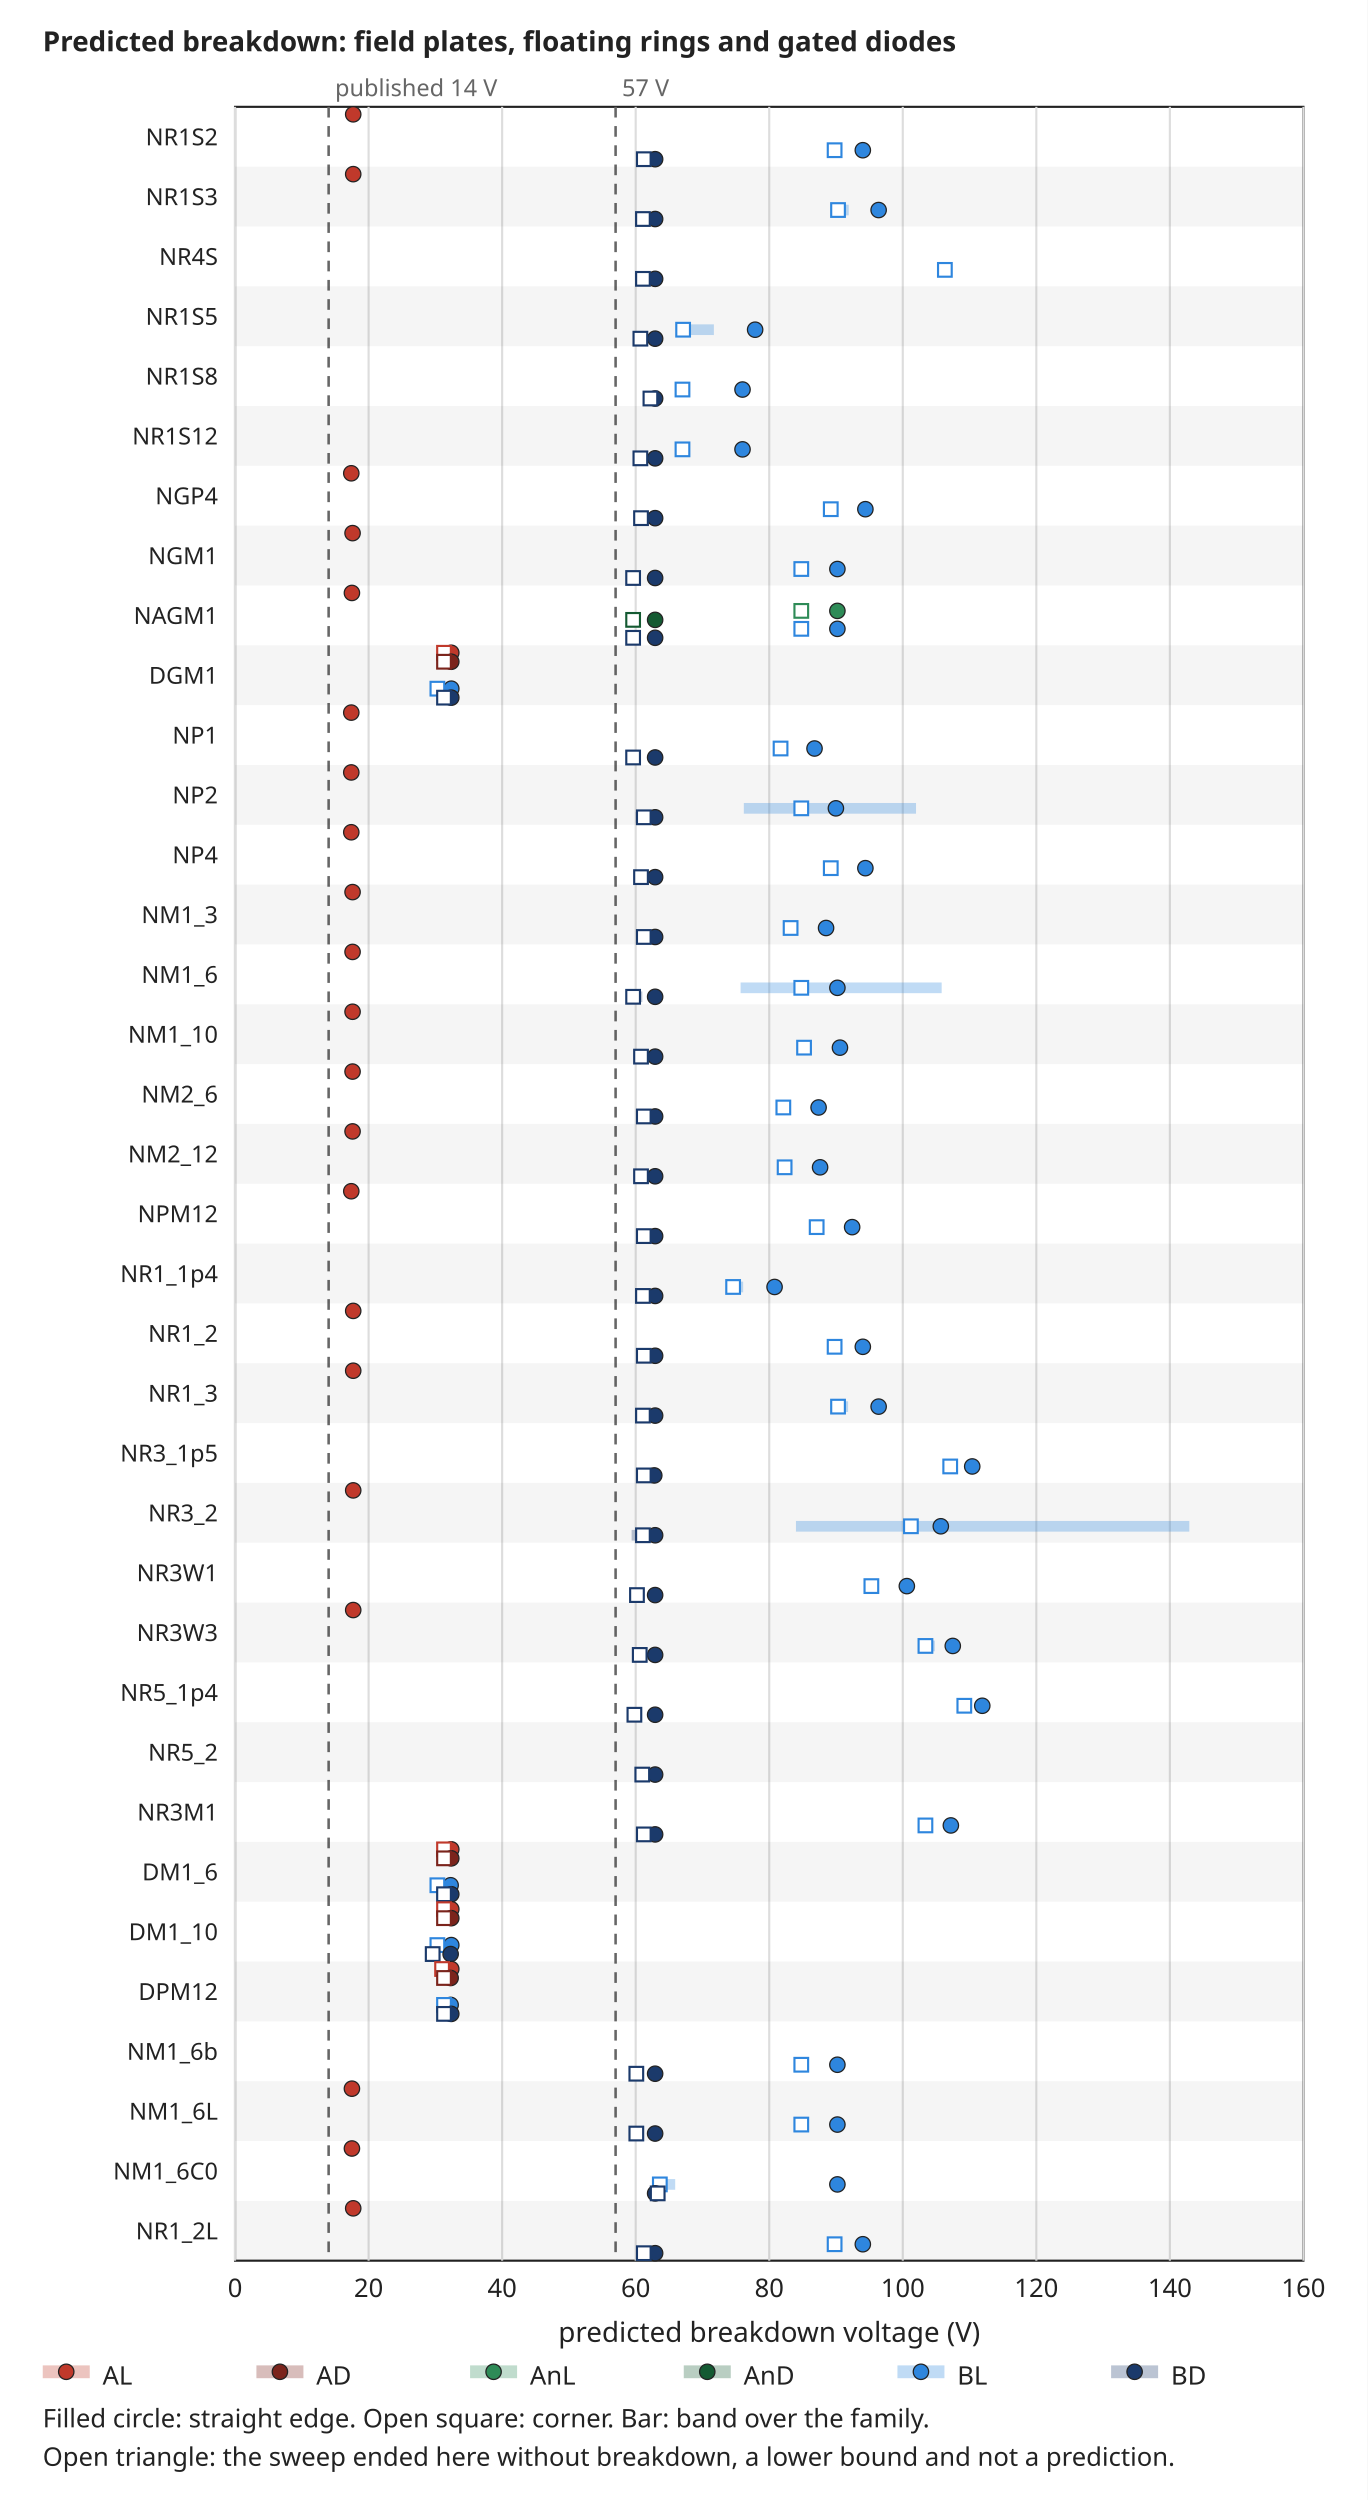
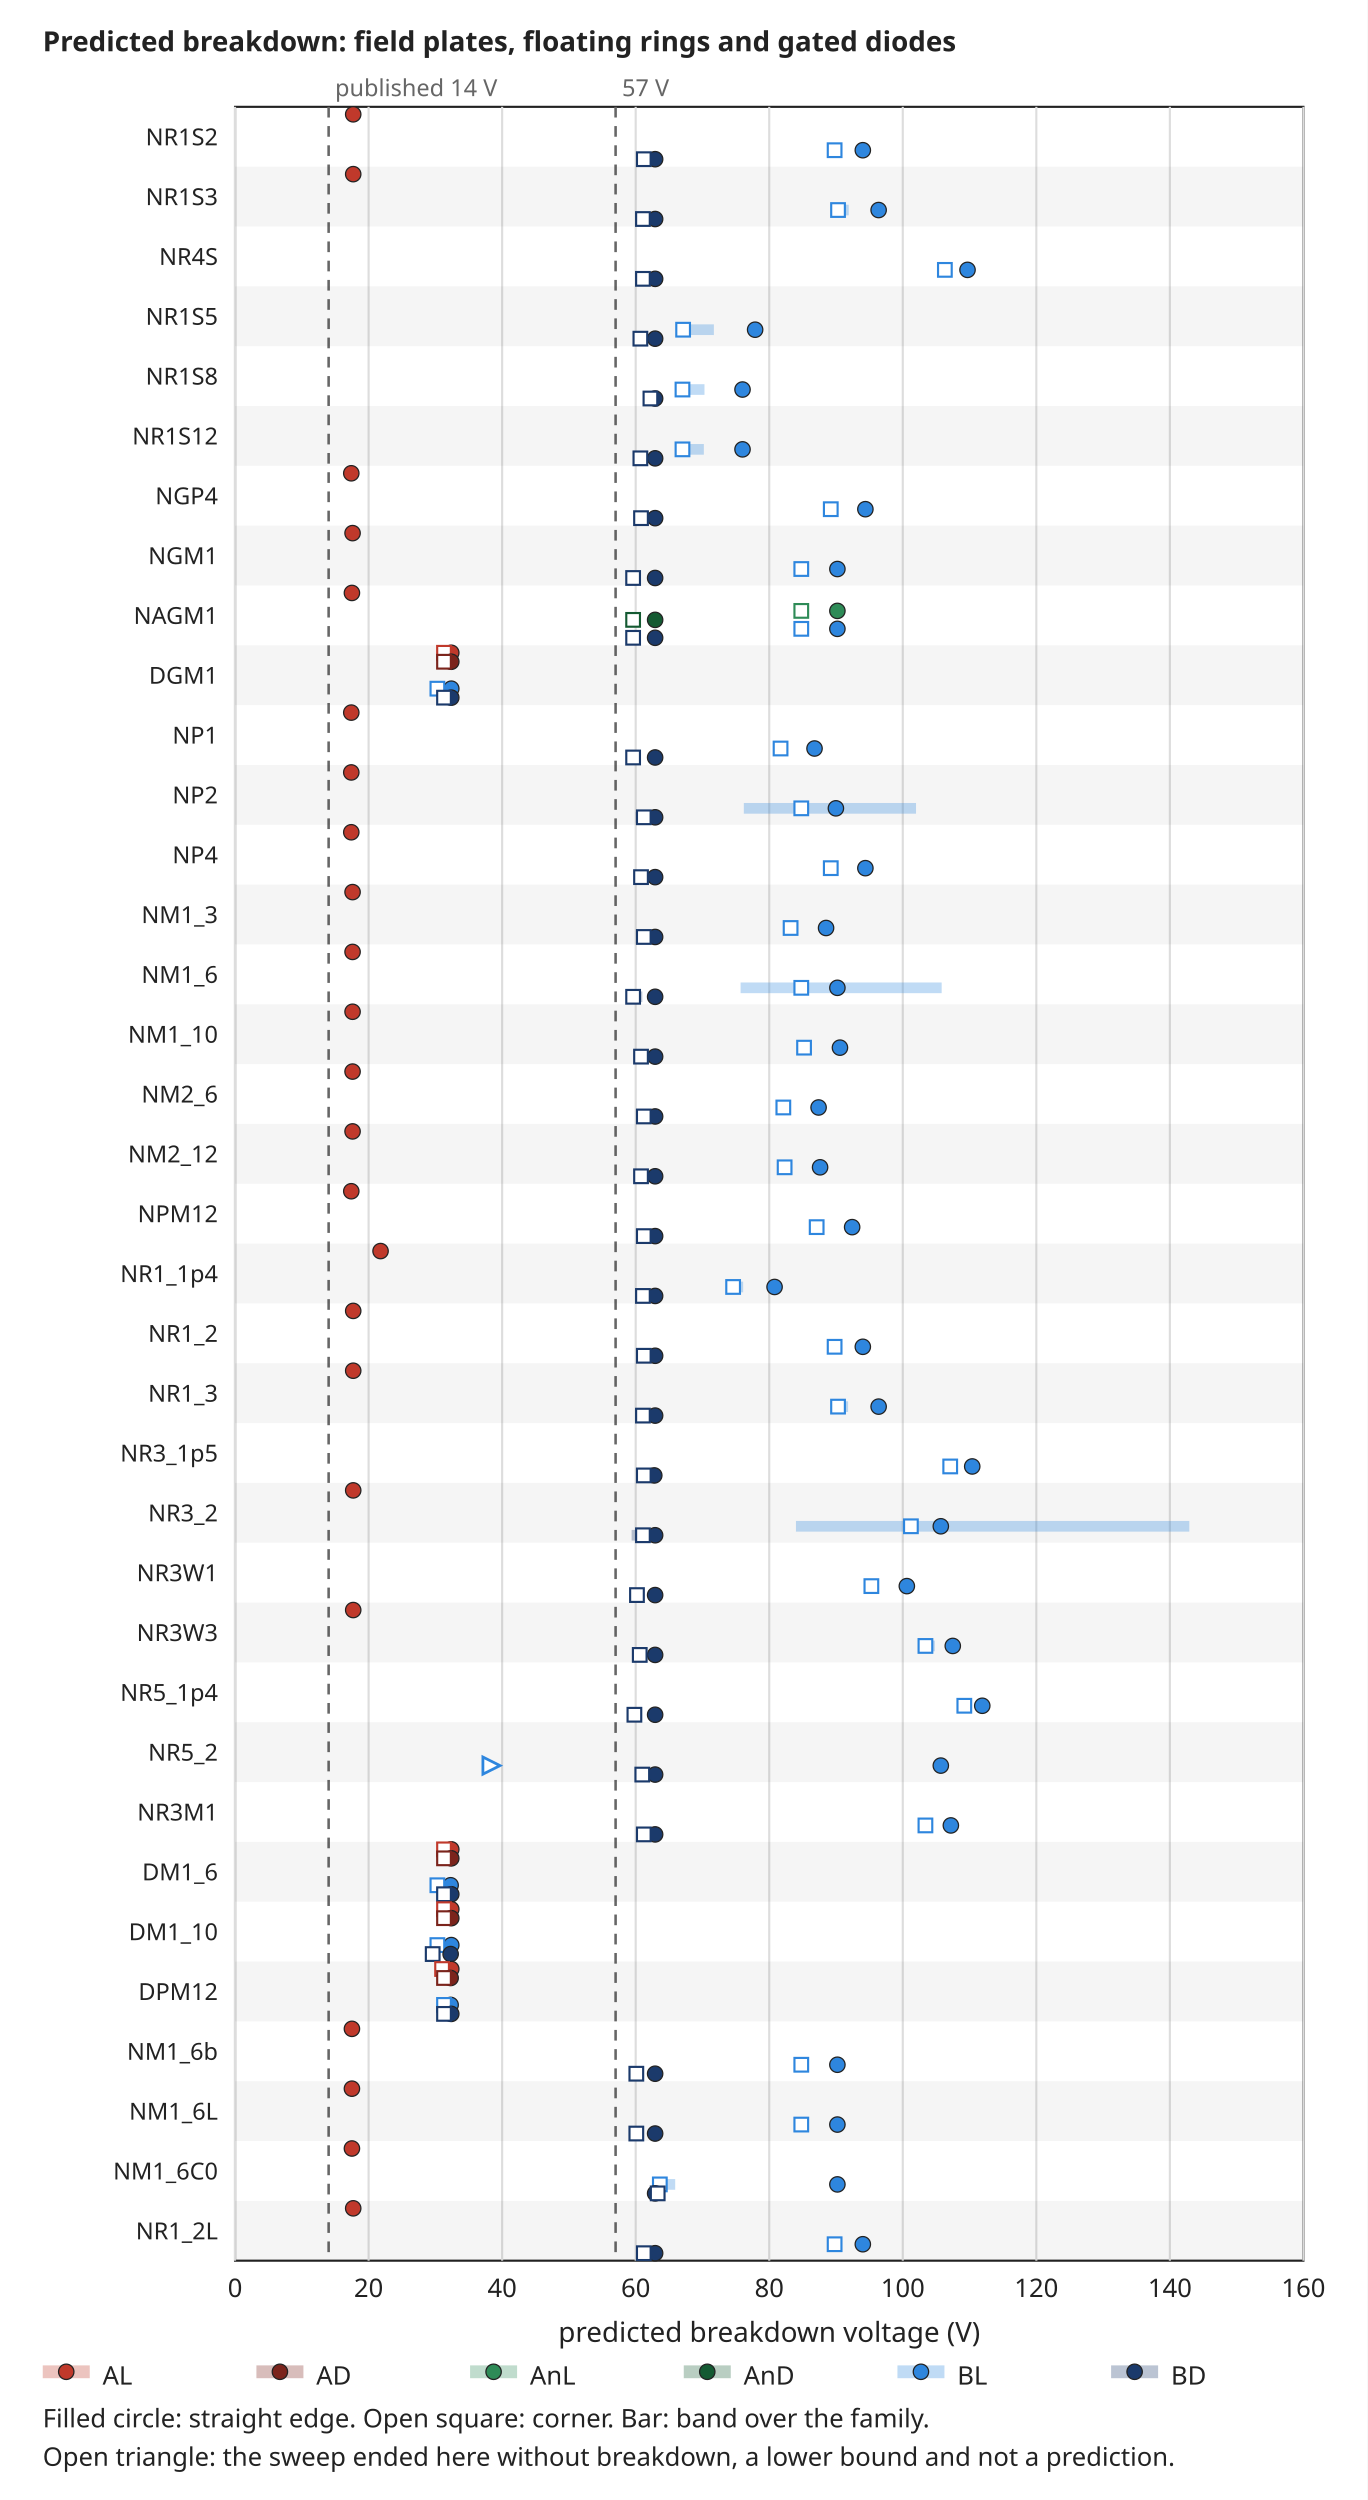
<svg xmlns="http://www.w3.org/2000/svg" width="640" height="1170" viewBox="0 0 640 1170" font-family="sans-serif" font-size="13">
  <rect width="640" height="1170" fill="white" />
  <text x="20" y="24" text-anchor="start" font-size="13" font-weight="bold" fill="#222222">Predicted breakdown: field plates, floating rings and gated diodes</text>
  <rect x="110" y="50" width="500" height="1008" rx="0" fill="none" stroke="#222222" />
  <line x1="110.0" y1="50" x2="110.0" y2="1058" stroke="#dddddd" stroke-width="1" />
  <text x="110.0" y="1075" text-anchor="middle" font-size="12" font-weight="normal" fill="#222222">0</text>
  <line x1="172.5" y1="50" x2="172.5" y2="1058" stroke="#dddddd" stroke-width="1" />
  <text x="172.5" y="1075" text-anchor="middle" font-size="12" font-weight="normal" fill="#222222">20</text>
  <line x1="235.0" y1="50" x2="235.0" y2="1058" stroke="#dddddd" stroke-width="1" />
  <text x="235.0" y="1075" text-anchor="middle" font-size="12" font-weight="normal" fill="#222222">40</text>
  <line x1="297.5" y1="50" x2="297.5" y2="1058" stroke="#dddddd" stroke-width="1" />
  <text x="297.5" y="1075" text-anchor="middle" font-size="12" font-weight="normal" fill="#222222">60</text>
  <line x1="360.0" y1="50" x2="360.0" y2="1058" stroke="#dddddd" stroke-width="1" />
  <text x="360.0" y="1075" text-anchor="middle" font-size="12" font-weight="normal" fill="#222222">80</text>
  <line x1="422.5" y1="50" x2="422.5" y2="1058" stroke="#dddddd" stroke-width="1" />
  <text x="422.5" y="1075" text-anchor="middle" font-size="12" font-weight="normal" fill="#222222">100</text>
  <line x1="485.0" y1="50" x2="485.0" y2="1058" stroke="#dddddd" stroke-width="1" />
  <text x="485.0" y="1075" text-anchor="middle" font-size="12" font-weight="normal" fill="#222222">120</text>
  <line x1="547.5" y1="50" x2="547.5" y2="1058" stroke="#dddddd" stroke-width="1" />
  <text x="547.5" y="1075" text-anchor="middle" font-size="12" font-weight="normal" fill="#222222">140</text>
  <line x1="610.0" y1="50" x2="610.0" y2="1058" stroke="#dddddd" stroke-width="1" />
  <text x="610.0" y="1075" text-anchor="middle" font-size="12" font-weight="normal" fill="#222222">160</text>
  <text x="360.0" y="1096" text-anchor="middle" font-size="13" font-weight="normal" fill="#222222">predicted breakdown voltage (V)</text>
  <text x="60" y="554.0" text-anchor="middle" font-size="13" font-weight="normal" fill="#222222" transform="rotate(-90 60 554.0)" />
  <line x1="153.8" y1="50" x2="153.8" y2="1058" stroke="#666666" stroke-width="1.2" stroke-dasharray="5 4" />
  <text x="156.8" y="45" text-anchor="start" font-size="11" font-weight="normal" fill="#666666">published 14 V</text>
  <line x1="288.1" y1="50" x2="288.1" y2="1058" stroke="#666666" stroke-width="1.2" stroke-dasharray="5 4" />
  <text x="291.1" y="45" text-anchor="start" font-size="11" font-weight="normal" fill="#666666">57 V</text>
  <text x="102" y="68.0" text-anchor="end" font-size="11" font-weight="normal" fill="#222222">NR1S2</text>
  <rect x="165.3" y="51.0" width="1" height="5" rx="0" fill="#c0392b" stroke="none" fill-opacity="0.3" />
  <circle cx="165.3" cy="53.5" r="3.6" fill="#c0392b" stroke="#222222" stroke-width="0.6" />
  <rect x="390.0" y="67.8" width="1" height="5" rx="0" fill="#2e86de" stroke="none" fill-opacity="0.3" />
  <circle cx="403.8" cy="70.3" r="3.6" fill="#2e86de" stroke="#222222" stroke-width="0.6" />
  <rect x="387.4" y="67.1" width="6.4" height="6.4" rx="0" fill="white" stroke="#2e86de" />
  <rect x="301.2" y="72.0" width="1" height="5" rx="0" fill="#1b3a6b" stroke="none" fill-opacity="0.3" />
  <circle cx="306.6" cy="74.5" r="3.6" fill="#1b3a6b" stroke="#222222" stroke-width="0.6" />
  <rect x="298.1" y="71.3" width="6.4" height="6.4" rx="0" fill="white" stroke="#1b3a6b" />
  <rect x="110" y="78.0" width="500" height="28" rx="0" fill="#000000" stroke="none" fill-opacity="0.04" />
  <text x="102" y="96.0" text-anchor="end" font-size="11" font-weight="normal" fill="#222222">NR1S3</text>
  <rect x="165.3" y="79.0" width="1" height="5" rx="0" fill="#c0392b" stroke="none" fill-opacity="0.3" />
  <circle cx="165.3" cy="81.5" r="3.6" fill="#c0392b" stroke="#222222" stroke-width="0.6" />
  <rect x="392.2" y="95.8" width="5.0" height="5" rx="0" fill="#2e86de" stroke="none" fill-opacity="0.3" />
  <circle cx="411.2" cy="98.3" r="3.6" fill="#2e86de" stroke="#222222" stroke-width="0.6" />
  <rect x="389.0" y="95.1" width="6.4" height="6.4" rx="0" fill="white" stroke="#2e86de" />
  <rect x="300.9" y="100.0" width="1" height="5" rx="0" fill="#1b3a6b" stroke="none" fill-opacity="0.3" />
  <circle cx="306.6" cy="102.5" r="3.6" fill="#1b3a6b" stroke="#222222" stroke-width="0.6" />
  <rect x="297.7" y="99.3" width="6.4" height="6.4" rx="0" fill="white" stroke="#1b3a6b" />
  <text x="102" y="124.0" text-anchor="end" font-size="11" font-weight="normal" fill="#222222">NR4S</text>
+   <rect x="442.2" y="123.8" width="1" height="5" rx="0" fill="#2e86de" stroke="none" fill-opacity="0.3" />
+   <circle cx="452.8" cy="126.3" r="3.6" fill="#2e86de" stroke="#222222" stroke-width="0.6" />
  <rect x="439.0" y="123.1" width="6.4" height="6.4" rx="0" fill="white" stroke="#2e86de" />
  <rect x="300.9" y="128.0" width="1" height="5" rx="0" fill="#1b3a6b" stroke="none" fill-opacity="0.3" />
  <circle cx="306.6" cy="130.5" r="3.6" fill="#1b3a6b" stroke="#222222" stroke-width="0.6" />
  <rect x="297.7" y="127.3" width="6.4" height="6.4" rx="0" fill="white" stroke="#1b3a6b" />
  <rect x="110" y="134.0" width="500" height="28" rx="0" fill="#000000" stroke="none" fill-opacity="0.04" />
  <text x="102" y="152.0" text-anchor="end" font-size="11" font-weight="normal" fill="#222222">NR1S5</text>
  <rect x="319.7" y="151.8" width="14.4" height="5" rx="0" fill="#2e86de" stroke="none" fill-opacity="0.3" />
  <circle cx="353.4" cy="154.3" r="3.6" fill="#2e86de" stroke="#222222" stroke-width="0.6" />
  <rect x="316.5" y="151.1" width="6.4" height="6.4" rx="0" fill="white" stroke="#2e86de" />
  <rect x="299.7" y="156.0" width="1" height="5" rx="0" fill="#1b3a6b" stroke="none" fill-opacity="0.3" />
  <circle cx="306.6" cy="158.5" r="3.6" fill="#1b3a6b" stroke="#222222" stroke-width="0.6" />
  <rect x="296.5" y="155.3" width="6.4" height="6.4" rx="0" fill="white" stroke="#1b3a6b" />
  <text x="102" y="180.0" text-anchor="end" font-size="11" font-weight="normal" fill="#222222">NR1S8</text>
-   <rect x="319.4" y="179.8" width="1" height="5" rx="0" fill="#2e86de" stroke="none" fill-opacity="0.3" />
+   <rect x="319.4" y="179.8" width="10.3" height="5" rx="0" fill="#2e86de" stroke="none" fill-opacity="0.3" />
  <circle cx="347.5" cy="182.3" r="3.6" fill="#2e86de" stroke="#222222" stroke-width="0.6" />
  <rect x="316.2" y="179.1" width="6.4" height="6.4" rx="0" fill="white" stroke="#2e86de" />
  <rect x="304.4" y="184.0" width="1" height="5" rx="0" fill="#1b3a6b" stroke="none" fill-opacity="0.3" />
  <circle cx="306.6" cy="186.5" r="3.6" fill="#1b3a6b" stroke="#222222" stroke-width="0.6" />
  <rect x="301.2" y="183.3" width="6.4" height="6.4" rx="0" fill="white" stroke="#1b3a6b" />
  <rect x="110" y="190.0" width="500" height="28" rx="0" fill="#000000" stroke="none" fill-opacity="0.04" />
  <text x="102" y="208.0" text-anchor="end" font-size="11" font-weight="normal" fill="#222222">NR1S12</text>
-   <rect x="319.4" y="207.8" width="1" height="5" rx="0" fill="#2e86de" stroke="none" fill-opacity="0.3" />
+   <rect x="319.4" y="207.8" width="10.0" height="5" rx="0" fill="#2e86de" stroke="none" fill-opacity="0.3" />
  <circle cx="347.5" cy="210.3" r="3.6" fill="#2e86de" stroke="#222222" stroke-width="0.6" />
  <rect x="316.2" y="207.1" width="6.4" height="6.4" rx="0" fill="white" stroke="#2e86de" />
  <rect x="299.7" y="212.0" width="1" height="5" rx="0" fill="#1b3a6b" stroke="none" fill-opacity="0.3" />
  <circle cx="306.6" cy="214.5" r="3.6" fill="#1b3a6b" stroke="#222222" stroke-width="0.6" />
  <rect x="296.5" y="211.3" width="6.4" height="6.4" rx="0" fill="white" stroke="#1b3a6b" />
  <text x="102" y="236.0" text-anchor="end" font-size="11" font-weight="normal" fill="#222222">NGP4</text>
  <rect x="164.4" y="219.0" width="1" height="5" rx="0" fill="#c0392b" stroke="none" fill-opacity="0.3" />
  <circle cx="164.4" cy="221.5" r="3.6" fill="#c0392b" stroke="#222222" stroke-width="0.6" />
  <rect x="388.8" y="235.8" width="1" height="5" rx="0" fill="#2e86de" stroke="none" fill-opacity="0.3" />
  <circle cx="405.0" cy="238.3" r="3.6" fill="#2e86de" stroke="#222222" stroke-width="0.6" />
  <rect x="385.6" y="235.1" width="6.4" height="6.4" rx="0" fill="white" stroke="#2e86de" />
  <rect x="300.0" y="240.0" width="1" height="5" rx="0" fill="#1b3a6b" stroke="none" fill-opacity="0.3" />
  <circle cx="306.6" cy="242.5" r="3.6" fill="#1b3a6b" stroke="#222222" stroke-width="0.6" />
  <rect x="296.8" y="239.3" width="6.4" height="6.4" rx="0" fill="white" stroke="#1b3a6b" />
  <rect x="110" y="246.0" width="500" height="28" rx="0" fill="#000000" stroke="none" fill-opacity="0.04" />
  <text x="102" y="264.0" text-anchor="end" font-size="11" font-weight="normal" fill="#222222">NGM1</text>
  <rect x="165.0" y="247.0" width="1" height="5" rx="0" fill="#c0392b" stroke="none" fill-opacity="0.3" />
  <circle cx="165.0" cy="249.5" r="3.6" fill="#c0392b" stroke="#222222" stroke-width="0.6" />
  <rect x="375.0" y="263.8" width="1.9" height="5" rx="0" fill="#2e86de" stroke="none" fill-opacity="0.3" />
  <circle cx="391.9" cy="266.3" r="3.6" fill="#2e86de" stroke="#222222" stroke-width="0.6" />
  <rect x="371.8" y="263.1" width="6.4" height="6.4" rx="0" fill="white" stroke="#2e86de" />
  <rect x="296.2" y="268.0" width="1" height="5" rx="0" fill="#1b3a6b" stroke="none" fill-opacity="0.3" />
  <circle cx="306.6" cy="270.5" r="3.6" fill="#1b3a6b" stroke="#222222" stroke-width="0.6" />
  <rect x="293.1" y="267.3" width="6.4" height="6.4" rx="0" fill="white" stroke="#1b3a6b" />
  <text x="102" y="292.0" text-anchor="end" font-size="11" font-weight="normal" fill="#222222">NAGM1</text>
  <rect x="164.7" y="275.0" width="1" height="5" rx="0" fill="#c0392b" stroke="none" fill-opacity="0.3" />
  <circle cx="164.7" cy="277.5" r="3.6" fill="#c0392b" stroke="#222222" stroke-width="0.6" />
  <rect x="375.0" y="283.4" width="1" height="5" rx="0" fill="#2e8b57" stroke="none" fill-opacity="0.3" />
  <circle cx="391.9" cy="285.9" r="3.6" fill="#2e8b57" stroke="#222222" stroke-width="0.6" />
  <rect x="371.8" y="282.7" width="6.4" height="6.4" rx="0" fill="white" stroke="#2e8b57" />
  <rect x="296.2" y="287.6" width="1" height="5" rx="0" fill="#145a32" stroke="none" fill-opacity="0.3" />
  <circle cx="306.6" cy="290.1" r="3.6" fill="#145a32" stroke="#222222" stroke-width="0.6" />
  <rect x="293.1" y="286.9" width="6.4" height="6.4" rx="0" fill="white" stroke="#145a32" />
  <rect x="375.0" y="291.8" width="1.9" height="5" rx="0" fill="#2e86de" stroke="none" fill-opacity="0.3" />
  <circle cx="391.9" cy="294.3" r="3.6" fill="#2e86de" stroke="#222222" stroke-width="0.6" />
  <rect x="371.8" y="291.1" width="6.4" height="6.4" rx="0" fill="white" stroke="#2e86de" />
  <rect x="296.2" y="296.0" width="1" height="5" rx="0" fill="#1b3a6b" stroke="none" fill-opacity="0.3" />
  <circle cx="306.6" cy="298.5" r="3.6" fill="#1b3a6b" stroke="#222222" stroke-width="0.6" />
  <rect x="293.1" y="295.3" width="6.4" height="6.4" rx="0" fill="white" stroke="#1b3a6b" />
  <rect x="110" y="302.0" width="500" height="28" rx="0" fill="#000000" stroke="none" fill-opacity="0.04" />
  <text x="102" y="320.0" text-anchor="end" font-size="11" font-weight="normal" fill="#222222">DGM1</text>
  <rect x="207.8" y="303.0" width="1" height="5" rx="0" fill="#c0392b" stroke="none" fill-opacity="0.3" />
  <circle cx="211.2" cy="305.5" r="3.6" fill="#c0392b" stroke="#222222" stroke-width="0.6" />
  <rect x="204.6" y="302.3" width="6.4" height="6.4" rx="0" fill="white" stroke="#c0392b" />
  <rect x="207.8" y="307.2" width="1" height="5" rx="0" fill="#7b241c" stroke="none" fill-opacity="0.3" />
  <circle cx="211.2" cy="309.7" r="3.6" fill="#7b241c" stroke="#222222" stroke-width="0.6" />
  <rect x="204.6" y="306.5" width="6.4" height="6.4" rx="0" fill="white" stroke="#7b241c" />
  <rect x="204.7" y="319.8" width="3.1" height="5" rx="0" fill="#2e86de" stroke="none" fill-opacity="0.3" />
  <circle cx="211.2" cy="322.3" r="3.6" fill="#2e86de" stroke="#222222" stroke-width="0.6" />
  <rect x="201.5" y="319.1" width="6.4" height="6.4" rx="0" fill="white" stroke="#2e86de" />
  <rect x="207.8" y="324.0" width="1" height="5" rx="0" fill="#1b3a6b" stroke="none" fill-opacity="0.3" />
  <circle cx="211.2" cy="326.5" r="3.6" fill="#1b3a6b" stroke="#222222" stroke-width="0.6" />
  <rect x="204.6" y="323.3" width="6.4" height="6.4" rx="0" fill="white" stroke="#1b3a6b" />
  <text x="102" y="348.0" text-anchor="end" font-size="11" font-weight="normal" fill="#222222">NP1</text>
  <rect x="164.4" y="331.0" width="1" height="5" rx="0" fill="#c0392b" stroke="none" fill-opacity="0.3" />
  <circle cx="164.4" cy="333.5" r="3.6" fill="#c0392b" stroke="#222222" stroke-width="0.6" />
  <rect x="365.3" y="347.8" width="1.2" height="5" rx="0" fill="#2e86de" stroke="none" fill-opacity="0.3" />
  <circle cx="381.2" cy="350.3" r="3.6" fill="#2e86de" stroke="#222222" stroke-width="0.6" />
  <rect x="362.1" y="347.1" width="6.4" height="6.4" rx="0" fill="white" stroke="#2e86de" />
  <rect x="296.2" y="352.0" width="1" height="5" rx="0" fill="#1b3a6b" stroke="none" fill-opacity="0.3" />
  <circle cx="306.6" cy="354.5" r="3.6" fill="#1b3a6b" stroke="#222222" stroke-width="0.6" />
  <rect x="293.1" y="351.3" width="6.4" height="6.4" rx="0" fill="white" stroke="#1b3a6b" />
  <rect x="110" y="358.0" width="500" height="28" rx="0" fill="#000000" stroke="none" fill-opacity="0.04" />
  <text x="102" y="376.0" text-anchor="end" font-size="11" font-weight="normal" fill="#222222">NP2</text>
  <rect x="164.4" y="359.0" width="1" height="5" rx="0" fill="#c0392b" stroke="none" fill-opacity="0.3" />
  <circle cx="164.4" cy="361.5" r="3.6" fill="#c0392b" stroke="#222222" stroke-width="0.6" />
  <rect x="348.1" y="375.8" width="80.6" height="5" rx="0" fill="#2e86de" stroke="none" fill-opacity="0.3" />
  <circle cx="391.2" cy="378.3" r="3.6" fill="#2e86de" stroke="#222222" stroke-width="0.6" />
  <rect x="371.8" y="375.1" width="6.4" height="6.4" rx="0" fill="white" stroke="#2e86de" />
  <rect x="297.5" y="380.0" width="3.8" height="5" rx="0" fill="#1b3a6b" stroke="none" fill-opacity="0.3" />
  <circle cx="306.6" cy="382.5" r="3.6" fill="#1b3a6b" stroke="#222222" stroke-width="0.6" />
  <rect x="298.1" y="379.3" width="6.4" height="6.4" rx="0" fill="white" stroke="#1b3a6b" />
  <text x="102" y="404.0" text-anchor="end" font-size="11" font-weight="normal" fill="#222222">NP4</text>
  <rect x="164.4" y="387.0" width="1" height="5" rx="0" fill="#c0392b" stroke="none" fill-opacity="0.3" />
  <circle cx="164.4" cy="389.5" r="3.6" fill="#c0392b" stroke="#222222" stroke-width="0.6" />
  <rect x="388.8" y="403.8" width="1" height="5" rx="0" fill="#2e86de" stroke="none" fill-opacity="0.3" />
  <circle cx="405.0" cy="406.3" r="3.6" fill="#2e86de" stroke="#222222" stroke-width="0.6" />
  <rect x="385.6" y="403.1" width="6.4" height="6.4" rx="0" fill="white" stroke="#2e86de" />
  <rect x="300.0" y="408.0" width="1" height="5" rx="0" fill="#1b3a6b" stroke="none" fill-opacity="0.3" />
  <circle cx="306.6" cy="410.5" r="3.6" fill="#1b3a6b" stroke="#222222" stroke-width="0.6" />
  <rect x="296.8" y="407.3" width="6.4" height="6.4" rx="0" fill="white" stroke="#1b3a6b" />
  <rect x="110" y="414.0" width="500" height="28" rx="0" fill="#000000" stroke="none" fill-opacity="0.04" />
  <text x="102" y="432.0" text-anchor="end" font-size="11" font-weight="normal" fill="#222222">NM1_3</text>
  <rect x="165.0" y="415.0" width="1" height="5" rx="0" fill="#c0392b" stroke="none" fill-opacity="0.3" />
  <circle cx="165.0" cy="417.5" r="3.6" fill="#c0392b" stroke="#222222" stroke-width="0.6" />
  <rect x="370.0" y="431.8" width="1.6" height="5" rx="0" fill="#2e86de" stroke="none" fill-opacity="0.3" />
  <circle cx="386.6" cy="434.3" r="3.6" fill="#2e86de" stroke="#222222" stroke-width="0.6" />
  <rect x="366.8" y="431.1" width="6.4" height="6.4" rx="0" fill="white" stroke="#2e86de" />
  <rect x="301.2" y="436.0" width="1" height="5" rx="0" fill="#1b3a6b" stroke="none" fill-opacity="0.3" />
  <circle cx="306.6" cy="438.5" r="3.6" fill="#1b3a6b" stroke="#222222" stroke-width="0.6" />
  <rect x="298.1" y="435.3" width="6.4" height="6.4" rx="0" fill="white" stroke="#1b3a6b" />
  <text x="102" y="460.0" text-anchor="end" font-size="11" font-weight="normal" fill="#222222">NM1_6</text>
  <rect x="165.0" y="443.0" width="1" height="5" rx="0" fill="#c0392b" stroke="none" fill-opacity="0.3" />
  <circle cx="165.0" cy="445.5" r="3.6" fill="#c0392b" stroke="#222222" stroke-width="0.6" />
  <rect x="346.6" y="459.8" width="94.1" height="5" rx="0" fill="#2e86de" stroke="none" fill-opacity="0.3" />
  <circle cx="391.9" cy="462.3" r="3.6" fill="#2e86de" stroke="#222222" stroke-width="0.6" />
  <rect x="371.8" y="459.1" width="6.4" height="6.4" rx="0" fill="white" stroke="#2e86de" />
  <rect x="295.9" y="464.0" width="4.7" height="5" rx="0" fill="#1b3a6b" stroke="none" fill-opacity="0.3" />
  <circle cx="306.6" cy="466.5" r="3.6" fill="#1b3a6b" stroke="#222222" stroke-width="0.6" />
  <rect x="293.1" y="463.3" width="6.4" height="6.4" rx="0" fill="white" stroke="#1b3a6b" />
  <rect x="110" y="470.0" width="500" height="28" rx="0" fill="#000000" stroke="none" fill-opacity="0.04" />
  <text x="102" y="488.0" text-anchor="end" font-size="11" font-weight="normal" fill="#222222">NM1_10</text>
  <rect x="165.0" y="471.0" width="1" height="5" rx="0" fill="#c0392b" stroke="none" fill-opacity="0.3" />
  <circle cx="165.0" cy="473.5" r="3.6" fill="#c0392b" stroke="#222222" stroke-width="0.6" />
  <rect x="376.2" y="487.8" width="2.2" height="5" rx="0" fill="#2e86de" stroke="none" fill-opacity="0.3" />
  <circle cx="393.1" cy="490.3" r="3.6" fill="#2e86de" stroke="#222222" stroke-width="0.6" />
  <rect x="373.1" y="487.1" width="6.4" height="6.4" rx="0" fill="white" stroke="#2e86de" />
  <rect x="300.0" y="492.0" width="1" height="5" rx="0" fill="#1b3a6b" stroke="none" fill-opacity="0.3" />
  <circle cx="306.6" cy="494.5" r="3.6" fill="#1b3a6b" stroke="#222222" stroke-width="0.6" />
  <rect x="296.8" y="491.3" width="6.4" height="6.4" rx="0" fill="white" stroke="#1b3a6b" />
  <text x="102" y="516.0" text-anchor="end" font-size="11" font-weight="normal" fill="#222222">NM2_6</text>
  <rect x="165.0" y="499.0" width="1" height="5" rx="0" fill="#c0392b" stroke="none" fill-opacity="0.3" />
  <circle cx="165.0" cy="501.5" r="3.6" fill="#c0392b" stroke="#222222" stroke-width="0.6" />
  <rect x="366.6" y="515.8" width="2.2" height="5" rx="0" fill="#2e86de" stroke="none" fill-opacity="0.3" />
  <circle cx="383.1" cy="518.3" r="3.6" fill="#2e86de" stroke="#222222" stroke-width="0.6" />
  <rect x="363.4" y="515.1" width="6.4" height="6.4" rx="0" fill="white" stroke="#2e86de" />
  <rect x="301.2" y="520.0" width="1" height="5" rx="0" fill="#1b3a6b" stroke="none" fill-opacity="0.3" />
  <circle cx="306.6" cy="522.5" r="3.6" fill="#1b3a6b" stroke="#222222" stroke-width="0.6" />
  <rect x="298.1" y="519.3" width="6.4" height="6.4" rx="0" fill="white" stroke="#1b3a6b" />
  <rect x="110" y="526.0" width="500" height="28" rx="0" fill="#000000" stroke="none" fill-opacity="0.04" />
  <text x="102" y="544.0" text-anchor="end" font-size="11" font-weight="normal" fill="#222222">NM2_12</text>
  <rect x="165.0" y="527.0" width="1" height="5" rx="0" fill="#c0392b" stroke="none" fill-opacity="0.3" />
  <circle cx="165.0" cy="529.5" r="3.6" fill="#c0392b" stroke="#222222" stroke-width="0.6" />
  <rect x="367.2" y="543.8" width="2.2" height="5" rx="0" fill="#2e86de" stroke="none" fill-opacity="0.3" />
  <circle cx="383.8" cy="546.3" r="3.6" fill="#2e86de" stroke="#222222" stroke-width="0.6" />
  <rect x="364.0" y="543.1" width="6.4" height="6.4" rx="0" fill="white" stroke="#2e86de" />
  <rect x="300.0" y="548.0" width="1" height="5" rx="0" fill="#1b3a6b" stroke="none" fill-opacity="0.3" />
  <circle cx="306.6" cy="550.5" r="3.6" fill="#1b3a6b" stroke="#222222" stroke-width="0.6" />
  <rect x="296.8" y="547.3" width="6.4" height="6.4" rx="0" fill="white" stroke="#1b3a6b" />
  <text x="102" y="572.0" text-anchor="end" font-size="11" font-weight="normal" fill="#222222">NPM12</text>
  <rect x="164.4" y="555.0" width="1" height="5" rx="0" fill="#c0392b" stroke="none" fill-opacity="0.3" />
  <circle cx="164.4" cy="557.5" r="3.6" fill="#c0392b" stroke="#222222" stroke-width="0.6" />
  <rect x="382.2" y="571.8" width="1.6" height="5" rx="0" fill="#2e86de" stroke="none" fill-opacity="0.3" />
  <circle cx="398.8" cy="574.3" r="3.6" fill="#2e86de" stroke="#222222" stroke-width="0.6" />
  <rect x="379.0" y="571.1" width="6.4" height="6.4" rx="0" fill="white" stroke="#2e86de" />
  <rect x="301.2" y="576.0" width="1" height="5" rx="0" fill="#1b3a6b" stroke="none" fill-opacity="0.3" />
  <circle cx="306.6" cy="578.5" r="3.6" fill="#1b3a6b" stroke="#222222" stroke-width="0.6" />
  <rect x="298.1" y="575.3" width="6.4" height="6.4" rx="0" fill="white" stroke="#1b3a6b" />
  <rect x="110" y="582.0" width="500" height="28" rx="0" fill="#000000" stroke="none" fill-opacity="0.04" />
  <text x="102" y="600.0" text-anchor="end" font-size="11" font-weight="normal" fill="#222222">NR1_1p4</text>
+   <rect x="178.1" y="583.0" width="1" height="5" rx="0" fill="#c0392b" stroke="none" fill-opacity="0.3" />
+   <circle cx="178.1" cy="585.5" r="3.6" fill="#c0392b" stroke="#222222" stroke-width="0.6" />
  <rect x="343.1" y="599.8" width="4.7" height="5" rx="0" fill="#2e86de" stroke="none" fill-opacity="0.3" />
  <circle cx="362.5" cy="602.3" r="3.6" fill="#2e86de" stroke="#222222" stroke-width="0.6" />
  <rect x="339.9" y="599.1" width="6.4" height="6.4" rx="0" fill="white" stroke="#2e86de" />
  <rect x="300.9" y="604.0" width="1" height="5" rx="0" fill="#1b3a6b" stroke="none" fill-opacity="0.3" />
  <circle cx="306.6" cy="606.5" r="3.6" fill="#1b3a6b" stroke="#222222" stroke-width="0.6" />
  <rect x="297.7" y="603.3" width="6.4" height="6.4" rx="0" fill="white" stroke="#1b3a6b" />
  <text x="102" y="628.0" text-anchor="end" font-size="11" font-weight="normal" fill="#222222">NR1_2</text>
  <rect x="165.3" y="611.0" width="1" height="5" rx="0" fill="#c0392b" stroke="none" fill-opacity="0.3" />
  <circle cx="165.3" cy="613.5" r="3.6" fill="#c0392b" stroke="#222222" stroke-width="0.6" />
  <rect x="390.0" y="627.8" width="1" height="5" rx="0" fill="#2e86de" stroke="none" fill-opacity="0.3" />
  <circle cx="403.8" cy="630.3" r="3.6" fill="#2e86de" stroke="#222222" stroke-width="0.6" />
  <rect x="387.4" y="627.1" width="6.4" height="6.4" rx="0" fill="white" stroke="#2e86de" />
  <rect x="301.2" y="632.0" width="1" height="5" rx="0" fill="#1b3a6b" stroke="none" fill-opacity="0.3" />
  <circle cx="306.6" cy="634.5" r="3.6" fill="#1b3a6b" stroke="#222222" stroke-width="0.6" />
  <rect x="298.1" y="631.3" width="6.4" height="6.4" rx="0" fill="white" stroke="#1b3a6b" />
  <rect x="110" y="638.0" width="500" height="28" rx="0" fill="#000000" stroke="none" fill-opacity="0.04" />
  <text x="102" y="656.0" text-anchor="end" font-size="11" font-weight="normal" fill="#222222">NR1_3</text>
  <rect x="165.3" y="639.0" width="1" height="5" rx="0" fill="#c0392b" stroke="none" fill-opacity="0.3" />
  <circle cx="165.3" cy="641.5" r="3.6" fill="#c0392b" stroke="#222222" stroke-width="0.6" />
  <rect x="392.2" y="655.8" width="4.7" height="5" rx="0" fill="#2e86de" stroke="none" fill-opacity="0.3" />
  <circle cx="411.2" cy="658.3" r="3.6" fill="#2e86de" stroke="#222222" stroke-width="0.6" />
  <rect x="389.0" y="655.1" width="6.4" height="6.4" rx="0" fill="white" stroke="#2e86de" />
  <rect x="300.9" y="660.0" width="1" height="5" rx="0" fill="#1b3a6b" stroke="none" fill-opacity="0.3" />
  <circle cx="306.6" cy="662.5" r="3.6" fill="#1b3a6b" stroke="#222222" stroke-width="0.6" />
  <rect x="297.7" y="659.3" width="6.4" height="6.4" rx="0" fill="white" stroke="#1b3a6b" />
  <text x="102" y="684.0" text-anchor="end" font-size="11" font-weight="normal" fill="#222222">NR3_1p5</text>
  <rect x="444.7" y="683.8" width="3.4" height="5" rx="0" fill="#2e86de" stroke="none" fill-opacity="0.3" />
  <circle cx="455.0" cy="686.3" r="3.6" fill="#2e86de" stroke="#222222" stroke-width="0.6" />
  <rect x="441.5" y="683.1" width="6.4" height="6.4" rx="0" fill="white" stroke="#2e86de" />
  <rect x="301.2" y="688.0" width="1" height="5" rx="0" fill="#1b3a6b" stroke="none" fill-opacity="0.3" />
  <circle cx="306.2" cy="690.5" r="3.6" fill="#1b3a6b" stroke="#222222" stroke-width="0.6" />
  <rect x="298.1" y="687.3" width="6.4" height="6.4" rx="0" fill="white" stroke="#1b3a6b" />
  <rect x="110" y="694.0" width="500" height="28" rx="0" fill="#000000" stroke="none" fill-opacity="0.04" />
  <text x="102" y="712.0" text-anchor="end" font-size="11" font-weight="normal" fill="#222222">NR3_2</text>
  <rect x="165.3" y="695.0" width="1" height="5" rx="0" fill="#c0392b" stroke="none" fill-opacity="0.3" />
  <circle cx="165.3" cy="697.5" r="3.6" fill="#c0392b" stroke="#222222" stroke-width="0.6" />
  <rect x="372.5" y="711.8" width="184.1" height="5" rx="0" fill="#2e86de" stroke="none" fill-opacity="0.3" />
  <circle cx="440.3" cy="714.3" r="3.6" fill="#2e86de" stroke="#222222" stroke-width="0.6" />
  <rect x="423.1" y="711.1" width="6.4" height="6.4" rx="0" fill="white" stroke="#2e86de" />
  <rect x="295.6" y="716.0" width="5.3" height="5" rx="0" fill="#1b3a6b" stroke="none" fill-opacity="0.3" />
  <circle cx="306.6" cy="718.5" r="3.6" fill="#1b3a6b" stroke="#222222" stroke-width="0.6" />
  <rect x="297.7" y="715.3" width="6.4" height="6.4" rx="0" fill="white" stroke="#1b3a6b" />
  <text x="102" y="740.0" text-anchor="end" font-size="11" font-weight="normal" fill="#222222">NR3W1</text>
  <rect x="407.8" y="739.8" width="3.4" height="5" rx="0" fill="#2e86de" stroke="none" fill-opacity="0.3" />
  <circle cx="424.4" cy="742.3" r="3.6" fill="#2e86de" stroke="#222222" stroke-width="0.6" />
  <rect x="404.6" y="739.1" width="6.4" height="6.4" rx="0" fill="white" stroke="#2e86de" />
  <rect x="298.1" y="744.0" width="1" height="5" rx="0" fill="#1b3a6b" stroke="none" fill-opacity="0.3" />
  <circle cx="306.6" cy="746.5" r="3.6" fill="#1b3a6b" stroke="#222222" stroke-width="0.6" />
  <rect x="294.9" y="743.3" width="6.4" height="6.4" rx="0" fill="white" stroke="#1b3a6b" />
  <rect x="110" y="750.0" width="500" height="28" rx="0" fill="#000000" stroke="none" fill-opacity="0.04" />
  <text x="102" y="768.0" text-anchor="end" font-size="11" font-weight="normal" fill="#222222">NR3W3</text>
  <rect x="165.3" y="751.0" width="1" height="5" rx="0" fill="#c0392b" stroke="none" fill-opacity="0.3" />
  <circle cx="165.3" cy="753.5" r="3.6" fill="#c0392b" stroke="#222222" stroke-width="0.6" />
  <rect x="433.1" y="767.8" width="4.4" height="5" rx="0" fill="#2e86de" stroke="none" fill-opacity="0.3" />
  <circle cx="445.9" cy="770.3" r="3.6" fill="#2e86de" stroke="#222222" stroke-width="0.6" />
  <rect x="429.9" y="767.1" width="6.4" height="6.4" rx="0" fill="white" stroke="#2e86de" />
  <rect x="299.4" y="772.0" width="1" height="5" rx="0" fill="#1b3a6b" stroke="none" fill-opacity="0.3" />
  <circle cx="306.6" cy="774.5" r="3.6" fill="#1b3a6b" stroke="#222222" stroke-width="0.6" />
  <rect x="296.2" y="771.3" width="6.4" height="6.4" rx="0" fill="white" stroke="#1b3a6b" />
  <text x="102" y="796.0" text-anchor="end" font-size="11" font-weight="normal" fill="#222222">NR5_1p4</text>
  <rect x="451.2" y="795.8" width="1" height="5" rx="0" fill="#2e86de" stroke="none" fill-opacity="0.3" />
  <circle cx="459.7" cy="798.3" r="3.6" fill="#2e86de" stroke="#222222" stroke-width="0.6" />
  <rect x="448.1" y="795.1" width="6.4" height="6.4" rx="0" fill="white" stroke="#2e86de" />
  <rect x="296.9" y="800.0" width="1" height="5" rx="0" fill="#1b3a6b" stroke="none" fill-opacity="0.3" />
  <circle cx="306.6" cy="802.5" r="3.6" fill="#1b3a6b" stroke="#222222" stroke-width="0.6" />
  <rect x="293.7" y="799.3" width="6.4" height="6.4" rx="0" fill="white" stroke="#1b3a6b" />
  <rect x="110" y="806.0" width="500" height="28" rx="0" fill="#000000" stroke="none" fill-opacity="0.04" />
  <text x="102" y="824.0" text-anchor="end" font-size="11" font-weight="normal" fill="#222222">NR5_2</text>
+   <circle cx="440.3" cy="826.3" r="3.6" fill="#2e86de" stroke="#222222" stroke-width="0.6" />
+   <path d="M226.0,822.3 L234.0,826.3 L226.0,830.3 Z" fill="white" stroke="#2e86de" stroke-width="1.3" />
  <rect x="300.6" y="828.0" width="1" height="5" rx="0" fill="#1b3a6b" stroke="none" fill-opacity="0.3" />
  <circle cx="306.6" cy="830.5" r="3.6" fill="#1b3a6b" stroke="#222222" stroke-width="0.6" />
  <rect x="297.4" y="827.3" width="6.4" height="6.4" rx="0" fill="white" stroke="#1b3a6b" />
  <text x="102" y="852.0" text-anchor="end" font-size="11" font-weight="normal" fill="#222222">NR3M1</text>
  <rect x="433.1" y="851.8" width="2.8" height="5" rx="0" fill="#2e86de" stroke="none" fill-opacity="0.3" />
  <circle cx="445.0" cy="854.3" r="3.6" fill="#2e86de" stroke="#222222" stroke-width="0.6" />
  <rect x="429.9" y="851.1" width="6.4" height="6.4" rx="0" fill="white" stroke="#2e86de" />
  <rect x="301.2" y="856.0" width="1" height="5" rx="0" fill="#1b3a6b" stroke="none" fill-opacity="0.3" />
  <circle cx="306.6" cy="858.5" r="3.6" fill="#1b3a6b" stroke="#222222" stroke-width="0.6" />
  <rect x="298.1" y="855.3" width="6.4" height="6.4" rx="0" fill="white" stroke="#1b3a6b" />
  <rect x="110" y="862.0" width="500" height="28" rx="0" fill="#000000" stroke="none" fill-opacity="0.04" />
  <text x="102" y="880.0" text-anchor="end" font-size="11" font-weight="normal" fill="#222222">DM1_6</text>
  <rect x="205.0" y="863.0" width="2.8" height="5" rx="0" fill="#c0392b" stroke="none" fill-opacity="0.3" />
  <circle cx="211.2" cy="865.5" r="3.6" fill="#c0392b" stroke="#222222" stroke-width="0.6" />
  <rect x="204.6" y="862.3" width="6.4" height="6.4" rx="0" fill="white" stroke="#c0392b" />
  <rect x="207.8" y="867.2" width="1" height="5" rx="0" fill="#7b241c" stroke="none" fill-opacity="0.3" />
  <circle cx="211.2" cy="869.7" r="3.6" fill="#7b241c" stroke="#222222" stroke-width="0.6" />
  <rect x="204.6" y="866.5" width="6.4" height="6.4" rx="0" fill="white" stroke="#7b241c" />
  <rect x="204.7" y="879.8" width="3.1" height="5" rx="0" fill="#2e86de" stroke="none" fill-opacity="0.3" />
  <circle cx="210.9" cy="882.3" r="3.6" fill="#2e86de" stroke="#222222" stroke-width="0.6" />
  <rect x="201.5" y="879.1" width="6.4" height="6.4" rx="0" fill="white" stroke="#2e86de" />
  <rect x="204.1" y="884.0" width="3.8" height="5" rx="0" fill="#1b3a6b" stroke="none" fill-opacity="0.3" />
  <circle cx="211.2" cy="886.5" r="3.6" fill="#1b3a6b" stroke="#222222" stroke-width="0.6" />
  <rect x="204.6" y="883.3" width="6.4" height="6.4" rx="0" fill="white" stroke="#1b3a6b" />
  <text x="102" y="908.0" text-anchor="end" font-size="11" font-weight="normal" fill="#222222">DM1_10</text>
  <rect x="207.8" y="891.0" width="1" height="5" rx="0" fill="#c0392b" stroke="none" fill-opacity="0.3" />
  <circle cx="211.2" cy="893.5" r="3.6" fill="#c0392b" stroke="#222222" stroke-width="0.6" />
  <rect x="204.6" y="890.3" width="6.4" height="6.4" rx="0" fill="white" stroke="#c0392b" />
  <rect x="207.8" y="895.2" width="1" height="5" rx="0" fill="#7b241c" stroke="none" fill-opacity="0.3" />
  <circle cx="211.2" cy="897.7" r="3.6" fill="#7b241c" stroke="#222222" stroke-width="0.6" />
  <rect x="204.6" y="894.5" width="6.4" height="6.4" rx="0" fill="white" stroke="#7b241c" />
  <rect x="204.7" y="907.8" width="3.1" height="5" rx="0" fill="#2e86de" stroke="none" fill-opacity="0.3" />
  <circle cx="211.2" cy="910.3" r="3.6" fill="#2e86de" stroke="#222222" stroke-width="0.6" />
  <rect x="201.5" y="907.1" width="6.4" height="6.4" rx="0" fill="white" stroke="#2e86de" />
  <rect x="202.5" y="912.0" width="1" height="5" rx="0" fill="#1b3a6b" stroke="none" fill-opacity="0.3" />
  <circle cx="210.9" cy="914.5" r="3.6" fill="#1b3a6b" stroke="#222222" stroke-width="0.6" />
  <rect x="199.3" y="911.3" width="6.4" height="6.4" rx="0" fill="white" stroke="#1b3a6b" />
  <rect x="110" y="918.0" width="500" height="28" rx="0" fill="#000000" stroke="none" fill-opacity="0.04" />
  <text x="102" y="936.0" text-anchor="end" font-size="11" font-weight="normal" fill="#222222">DPM12</text>
  <rect x="206.9" y="919.0" width="1" height="5" rx="0" fill="#c0392b" stroke="none" fill-opacity="0.3" />
  <circle cx="211.2" cy="921.5" r="3.6" fill="#c0392b" stroke="#222222" stroke-width="0.6" />
  <rect x="203.7" y="918.3" width="6.4" height="6.4" rx="0" fill="white" stroke="#c0392b" />
  <rect x="207.8" y="923.2" width="1" height="5" rx="0" fill="#7b241c" stroke="none" fill-opacity="0.3" />
  <circle cx="210.9" cy="925.7" r="3.6" fill="#7b241c" stroke="#222222" stroke-width="0.6" />
  <rect x="204.6" y="922.5" width="6.4" height="6.4" rx="0" fill="white" stroke="#7b241c" />
  <rect x="207.8" y="935.8" width="1" height="5" rx="0" fill="#2e86de" stroke="none" fill-opacity="0.3" />
  <circle cx="210.9" cy="938.3" r="3.6" fill="#2e86de" stroke="#222222" stroke-width="0.6" />
  <rect x="204.6" y="935.1" width="6.4" height="6.4" rx="0" fill="white" stroke="#2e86de" />
  <rect x="207.8" y="940.0" width="1" height="5" rx="0" fill="#1b3a6b" stroke="none" fill-opacity="0.3" />
  <circle cx="211.2" cy="942.5" r="3.6" fill="#1b3a6b" stroke="#222222" stroke-width="0.6" />
  <rect x="204.6" y="939.3" width="6.4" height="6.4" rx="0" fill="white" stroke="#1b3a6b" />
  <text x="102" y="964.0" text-anchor="end" font-size="11" font-weight="normal" fill="#222222">NM1_6b</text>
+   <rect x="164.7" y="947.0" width="1" height="5" rx="0" fill="#c0392b" stroke="none" fill-opacity="0.3" />
+   <circle cx="164.7" cy="949.5" r="3.6" fill="#c0392b" stroke="#222222" stroke-width="0.6" />
  <rect x="375.0" y="963.8" width="1.9" height="5" rx="0" fill="#2e86de" stroke="none" fill-opacity="0.3" />
  <circle cx="391.9" cy="966.3" r="3.6" fill="#2e86de" stroke="#222222" stroke-width="0.6" />
  <rect x="371.8" y="963.1" width="6.4" height="6.4" rx="0" fill="white" stroke="#2e86de" />
  <rect x="297.8" y="968.0" width="1" height="5" rx="0" fill="#1b3a6b" stroke="none" fill-opacity="0.3" />
  <circle cx="306.6" cy="970.5" r="3.6" fill="#1b3a6b" stroke="#222222" stroke-width="0.6" />
  <rect x="294.6" y="967.3" width="6.4" height="6.4" rx="0" fill="white" stroke="#1b3a6b" />
  <rect x="110" y="974.0" width="500" height="28" rx="0" fill="#000000" stroke="none" fill-opacity="0.04" />
  <text x="102" y="992.0" text-anchor="end" font-size="11" font-weight="normal" fill="#222222">NM1_6L</text>
  <rect x="164.7" y="975.0" width="1" height="5" rx="0" fill="#c0392b" stroke="none" fill-opacity="0.3" />
  <circle cx="164.7" cy="977.5" r="3.6" fill="#c0392b" stroke="#222222" stroke-width="0.6" />
  <rect x="375.0" y="991.8" width="1.9" height="5" rx="0" fill="#2e86de" stroke="none" fill-opacity="0.3" />
  <circle cx="391.9" cy="994.3" r="3.6" fill="#2e86de" stroke="#222222" stroke-width="0.6" />
  <rect x="371.8" y="991.1" width="6.4" height="6.4" rx="0" fill="white" stroke="#2e86de" />
  <rect x="297.8" y="996.0" width="1" height="5" rx="0" fill="#1b3a6b" stroke="none" fill-opacity="0.3" />
  <circle cx="306.6" cy="998.5" r="3.6" fill="#1b3a6b" stroke="#222222" stroke-width="0.6" />
  <rect x="294.6" y="995.3" width="6.4" height="6.4" rx="0" fill="white" stroke="#1b3a6b" />
  <text x="102" y="1020.0" text-anchor="end" font-size="11" font-weight="normal" fill="#222222">NM1_6C0</text>
  <rect x="164.7" y="1003.0" width="1" height="5" rx="0" fill="#c0392b" stroke="none" fill-opacity="0.3" />
  <circle cx="164.7" cy="1005.5" r="3.6" fill="#c0392b" stroke="#222222" stroke-width="0.6" />
  <rect x="308.8" y="1019.8" width="7.2" height="5" rx="0" fill="#2e86de" stroke="none" fill-opacity="0.3" />
  <circle cx="391.9" cy="1022.3" r="3.6" fill="#2e86de" stroke="#222222" stroke-width="0.6" />
  <rect x="305.6" y="1019.1" width="6.4" height="6.4" rx="0" fill="white" stroke="#2e86de" />
  <rect x="306.6" y="1024.0" width="1" height="5" rx="0" fill="#1b3a6b" stroke="none" fill-opacity="0.3" />
  <circle cx="306.6" cy="1026.5" r="3.6" fill="#1b3a6b" stroke="#222222" stroke-width="0.6" />
  <rect x="304.6" y="1023.3" width="6.4" height="6.4" rx="0" fill="white" stroke="#1b3a6b" />
  <rect x="110" y="1030.0" width="500" height="28" rx="0" fill="#000000" stroke="none" fill-opacity="0.04" />
  <text x="102" y="1048.0" text-anchor="end" font-size="11" font-weight="normal" fill="#222222">NR1_2L</text>
  <rect x="165.3" y="1031.0" width="1" height="5" rx="0" fill="#c0392b" stroke="none" fill-opacity="0.3" />
  <circle cx="165.3" cy="1033.5" r="3.6" fill="#c0392b" stroke="#222222" stroke-width="0.6" />
  <rect x="390.0" y="1047.8" width="1" height="5" rx="0" fill="#2e86de" stroke="none" fill-opacity="0.3" />
  <circle cx="403.8" cy="1050.3" r="3.6" fill="#2e86de" stroke="#222222" stroke-width="0.6" />
  <rect x="387.4" y="1047.1" width="6.4" height="6.4" rx="0" fill="white" stroke="#2e86de" />
  <rect x="301.2" y="1052.0" width="1" height="5" rx="0" fill="#1b3a6b" stroke="none" fill-opacity="0.3" />
  <circle cx="306.6" cy="1054.5" r="3.6" fill="#1b3a6b" stroke="#222222" stroke-width="0.6" />
  <rect x="298.1" y="1051.3" width="6.4" height="6.4" rx="0" fill="white" stroke="#1b3a6b" />
  <rect x="20" y="1107" width="22" height="6" rx="0" fill="#c0392b" stroke="none" fill-opacity="0.3" />
  <circle cx="31.0" cy="1110.0" r="3.6" fill="#c0392b" stroke="#222222" stroke-width="0.6" />
  <text x="48" y="1116" text-anchor="start" font-size="12" font-weight="normal" fill="#222222">AL</text>
  <rect x="120" y="1107" width="22" height="6" rx="0" fill="#7b241c" stroke="none" fill-opacity="0.3" />
  <circle cx="131.0" cy="1110.0" r="3.6" fill="#7b241c" stroke="#222222" stroke-width="0.6" />
  <text x="148" y="1116" text-anchor="start" font-size="12" font-weight="normal" fill="#222222">AD</text>
  <rect x="220" y="1107" width="22" height="6" rx="0" fill="#2e8b57" stroke="none" fill-opacity="0.3" />
  <circle cx="231.0" cy="1110.0" r="3.6" fill="#2e8b57" stroke="#222222" stroke-width="0.6" />
  <text x="248" y="1116" text-anchor="start" font-size="12" font-weight="normal" fill="#222222">AnL</text>
  <rect x="320" y="1107" width="22" height="6" rx="0" fill="#145a32" stroke="none" fill-opacity="0.3" />
  <circle cx="331.0" cy="1110.0" r="3.6" fill="#145a32" stroke="#222222" stroke-width="0.6" />
  <text x="348" y="1116" text-anchor="start" font-size="12" font-weight="normal" fill="#222222">AnD</text>
  <rect x="420" y="1107" width="22" height="6" rx="0" fill="#2e86de" stroke="none" fill-opacity="0.3" />
  <circle cx="431.0" cy="1110.0" r="3.6" fill="#2e86de" stroke="#222222" stroke-width="0.6" />
  <text x="448" y="1116" text-anchor="start" font-size="12" font-weight="normal" fill="#222222">BL</text>
  <rect x="520" y="1107" width="22" height="6" rx="0" fill="#1b3a6b" stroke="none" fill-opacity="0.3" />
  <circle cx="531.0" cy="1110.0" r="3.6" fill="#1b3a6b" stroke="#222222" stroke-width="0.6" />
  <text x="548" y="1116" text-anchor="start" font-size="12" font-weight="normal" fill="#222222">BD</text>
  <text x="20" y="1136" text-anchor="start" font-size="12" font-weight="normal" fill="#222222">Filled circle: straight edge. Open square: corner. Bar: band over the family.</text>
  <text x="20" y="1154" text-anchor="start" font-size="12" font-weight="normal" fill="#222222">Open triangle: the sweep ended here without breakdown, a lower bound and not a prediction.</text>
</svg>
